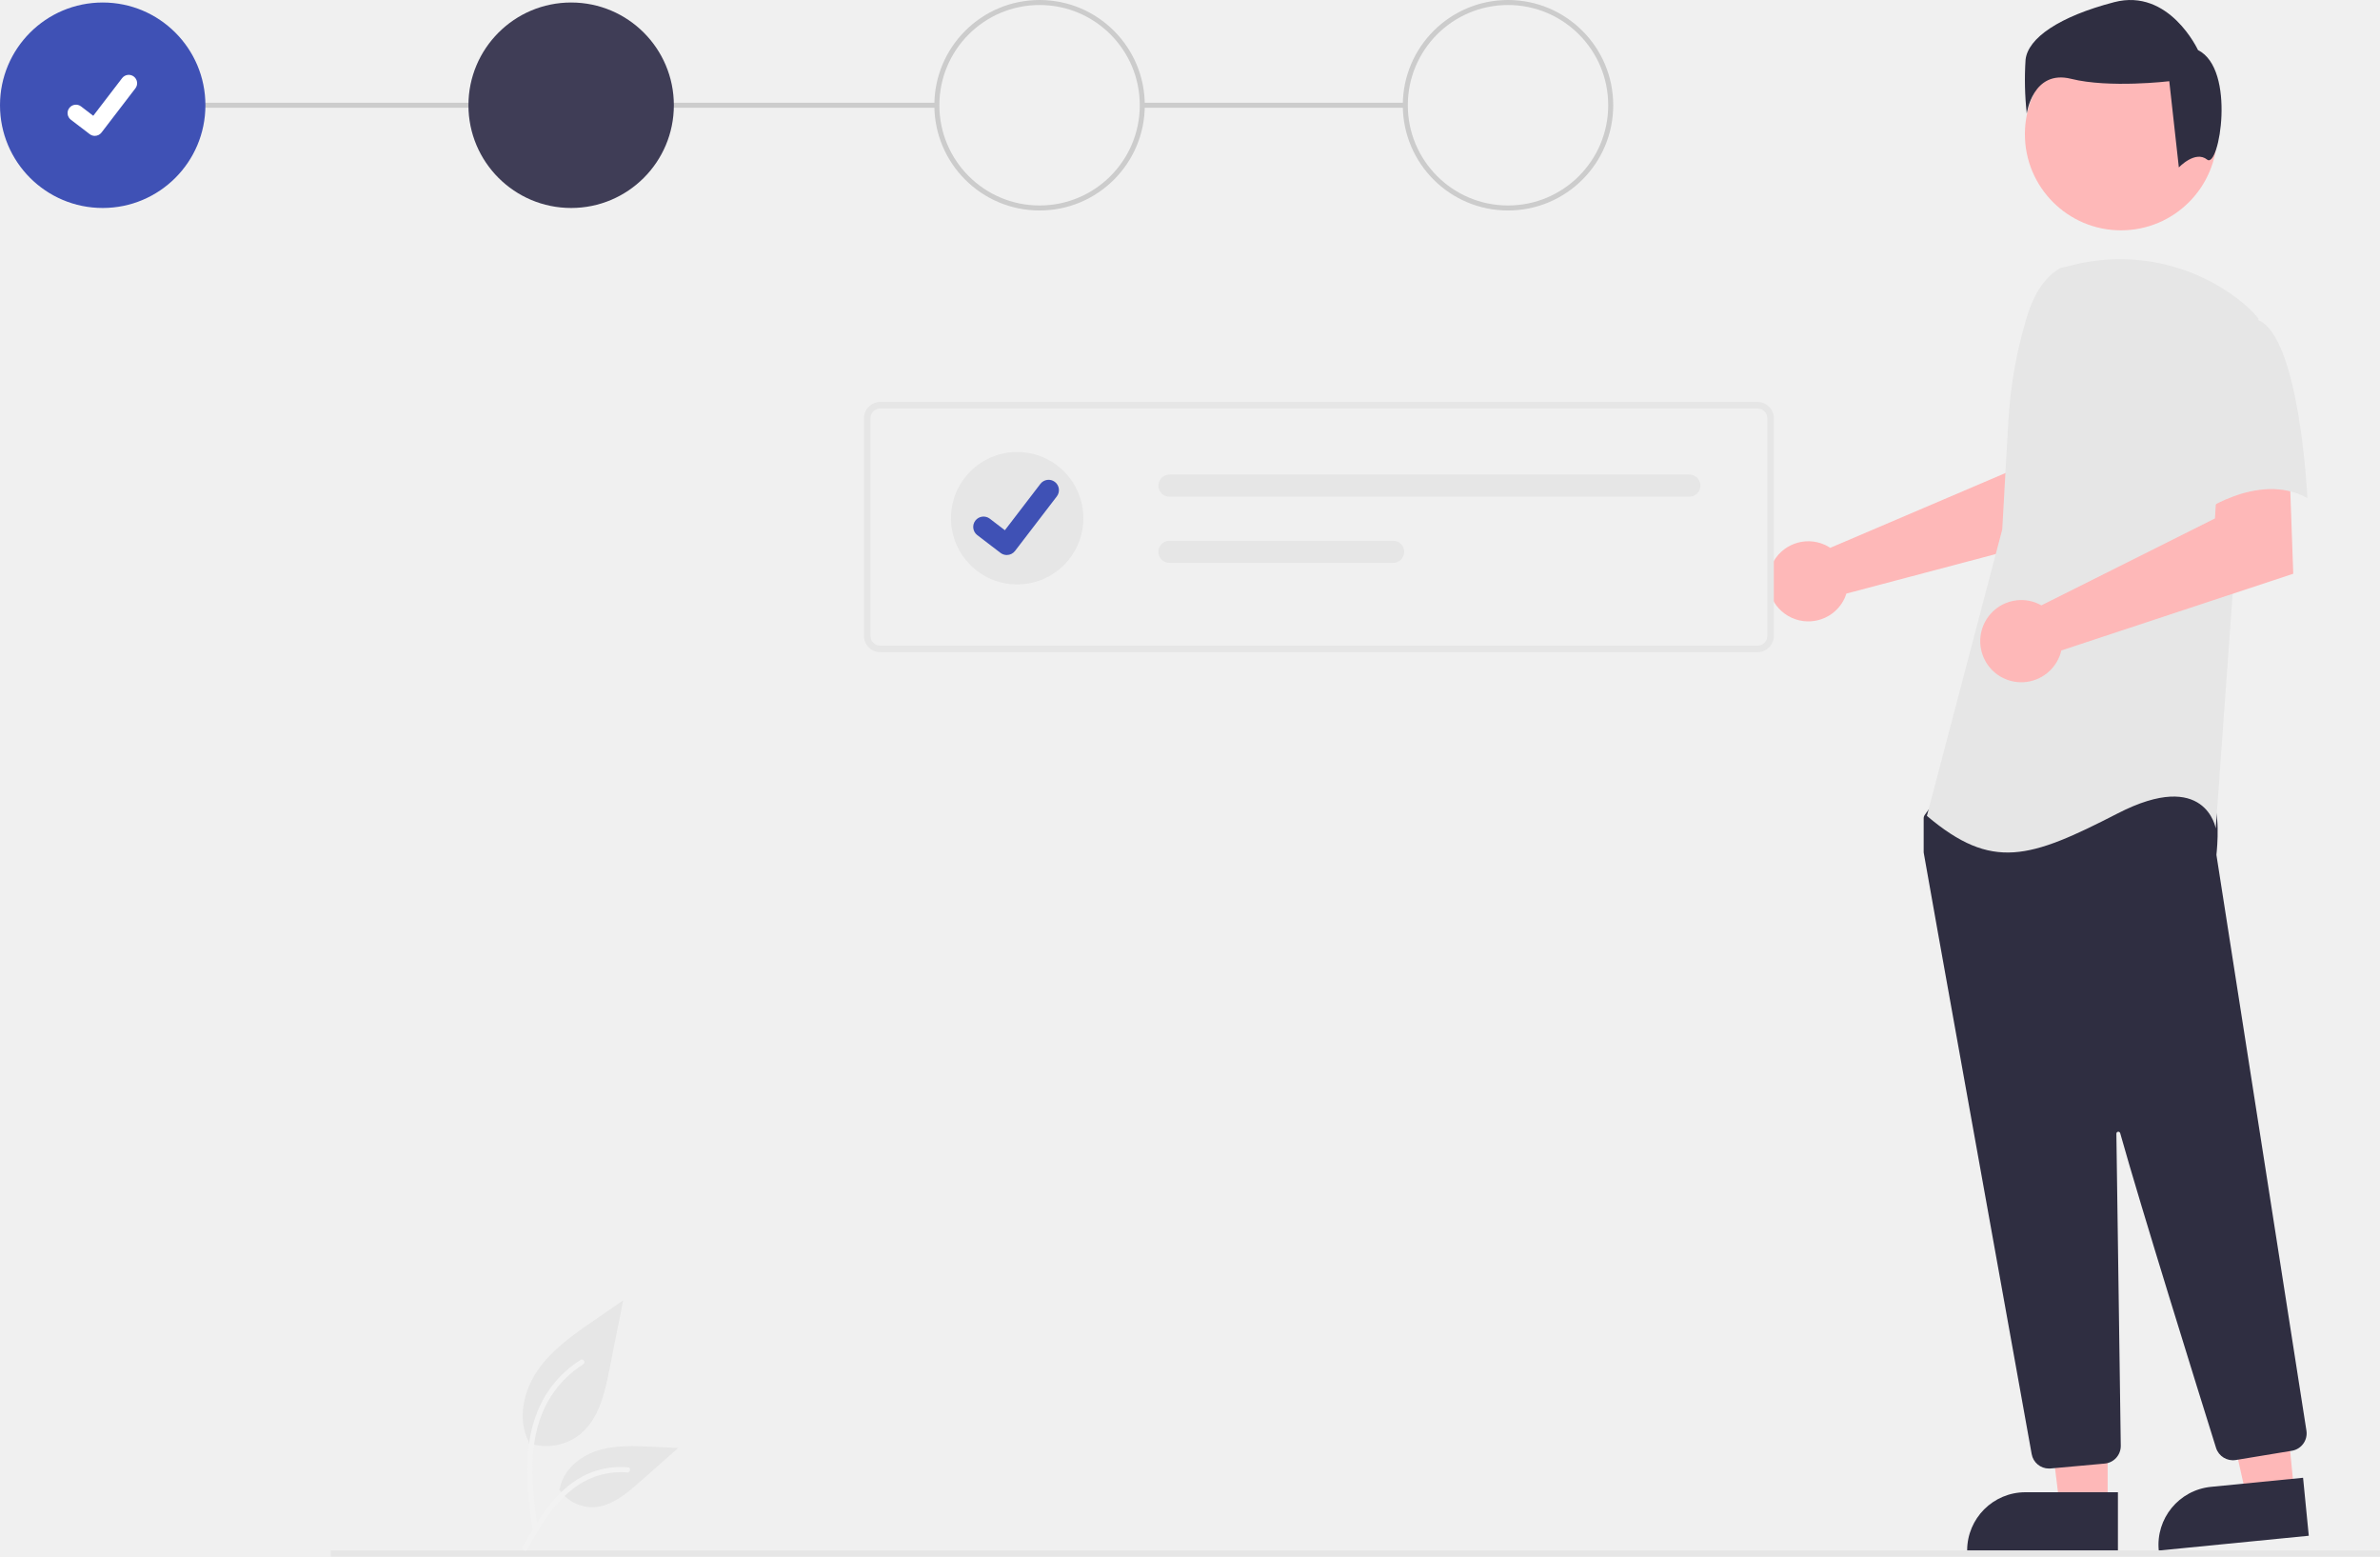
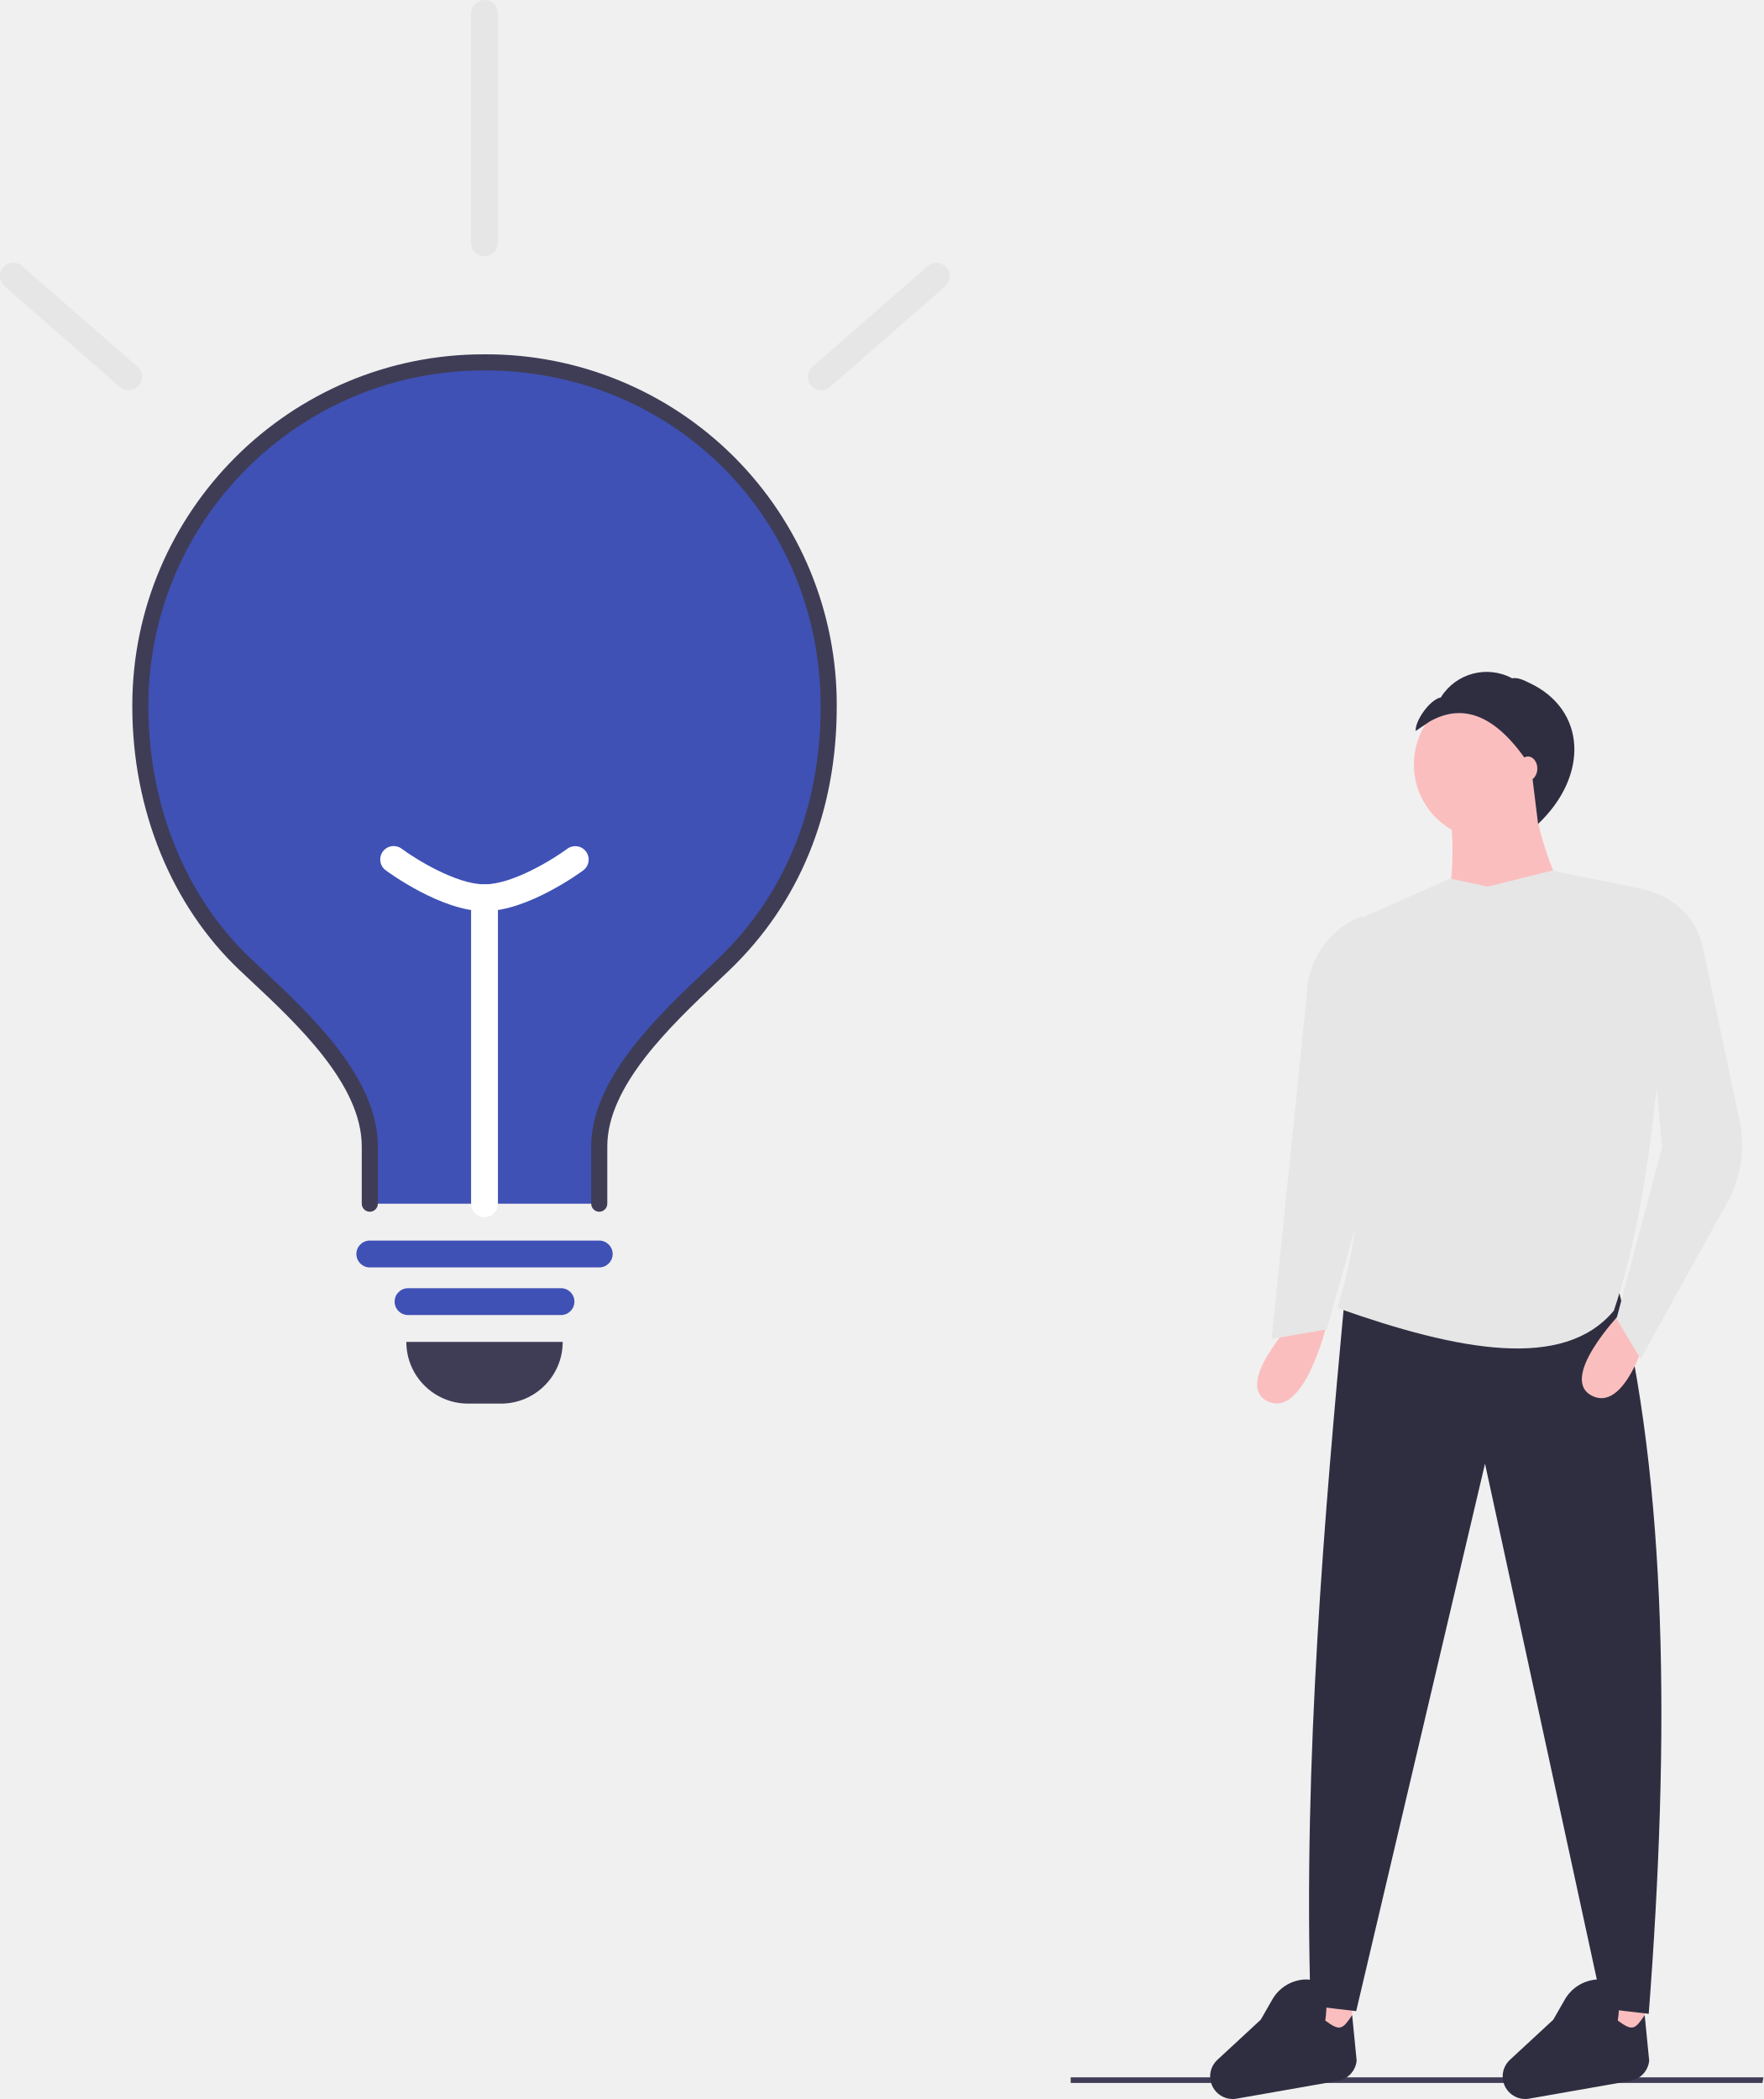
- <svg xmlns="http://www.w3.org/2000/svg" width="856.385" height="559.94" viewBox="0 0 856.385 559.94">
-   <g id="Group_47" data-name="Group 47" transform="translate(-171.808 -222.403)">
-     <g id="Group_43" data-name="Group 43" transform="translate(-222.485 -67.725)">
-       <rect id="Rectangle_113" data-name="Rectangle 113" width="94.644" height="1.803" transform="translate(805.32 327.084)" fill="#ccc" />
-       <rect id="Rectangle_114" data-name="Rectangle 114" width="300.158" height="1.803" transform="translate(431.249 327.084)" fill="#ccc" />
-       <circle id="Ellipse_115" data-name="Ellipse 115" cx="36.956" cy="36.956" r="36.956" transform="translate(394.293 291.029)" fill="#3f51b5" />
-       <circle id="Ellipse_116" data-name="Ellipse 116" cx="36.956" cy="36.956" r="36.956" transform="translate(562.85 291.029)" fill="#3f3d56" />
-       <path id="Path_748" data-name="Path 748" d="M873,259.344a37.858,37.858,0,1,1,37.858-37.858A37.858,37.858,0,0,1,873,259.344Zm0-73.913a36.055,36.055,0,1,0,36.055,36.055A36.055,36.055,0,0,0,873,185.431Z" transform="translate(-104.641 106.5)" fill="#ccc" />
-       <path id="Path_749" data-name="Path 749" d="M1060,259.344a37.858,37.858,0,1,1,37.858-37.858A37.858,37.858,0,0,1,1060,259.344Zm0-73.913a36.055,36.055,0,1,0,36.055,36.055A36.055,36.055,0,0,0,1060,185.431Z" transform="translate(-123.084 106.5)" fill="#ccc" />
-       <path id="Path_395" data-name="Path 395" d="M304.255,236.95a2.993,2.993,0,0,1-1.8-.6l-.032-.024-6.783-5.188a3.014,3.014,0,0,1,3.668-4.784l4.393,3.369,10.381-13.544a3.013,3.013,0,0,1,4.224-.558h0l-.064.089.066-.089a3.016,3.016,0,0,1,.557,4.225l-12.211,15.923a3.015,3.015,0,0,1-2.4,1.175Z" transform="translate(124.149 102.054)" fill="#fff" />
-     </g>
-     <g id="Group_24" data-name="Group 24" transform="translate(808.073 222.403)">
-       <path id="Path_552" data-name="Path 552" d="M314.19,545.413a14.214,14.214,0,0,1,1.987,1.108l63.154-26.954,2.253-16.636,25.235-.155-1.491,38.158-83.357,22.047a14.939,14.939,0,0,1-.631,1.7,14.411,14.411,0,1,1-7.151-19.265Z" transform="translate(-293.875 -349.453)" fill="#feb8b8" />
-       <path id="Path_553" data-name="Path 553" d="M312.83,797.912H295.567l-8.212-66.584h25.477Z" transform="translate(-190.709 -256.191)" fill="#feb8b8" />
-       <path id="Path_554" data-name="Path 554" d="M305.692,775.115h33.292v20.955H284.73a20.962,20.962,0,0,1,20.962-20.962h0Z" transform="translate(-213.164 -238.326)" fill="#2f2e41" />
-       <path id="Path_555" data-name="Path 555" d="M271.557,794.354l-17.178,1.69-14.7-65.458,25.355-2.491Z" transform="translate(-82.3 -257.51)" fill="#feb8b8" />
-       <path id="Path_556" data-name="Path 556" d="M254.863,774.674l33.126-3.263,2.054,20.857-53.981,5.317a20.958,20.958,0,0,1,18.8-22.911Z" transform="translate(-95.55 -239.834)" fill="#2f2e41" />
-       <ellipse id="Ellipse_84" data-name="Ellipse 84" cx="34.583" cy="34.583" rx="34.583" ry="34.583" transform="translate(92.343 13.688)" fill="#feb8b8" />
-       <path id="Path_557" data-name="Path 557" d="M281.584,839.584a6.3,6.3,0,0,1-6.217-5.21c-8.929-49.59-38.141-211.772-38.84-216.268a1.991,1.991,0,0,1-.023-.312V605.7a2.1,2.1,0,0,1,.393-1.228l3.858-5.4a2.082,2.082,0,0,1,1.611-.88c22-1.031,94.036-4.054,97.516.294h0c3.495,4.365,2.253,17.611,1.971,20.22l.014.272L374.233,825.96A6.353,6.353,0,0,1,369,833.19l-20.214,3.33a6.366,6.366,0,0,1-7.076-4.355c-6.252-19.978-27.216-87.184-34.482-113.19a.7.7,0,0,0-1.381.2c.363,24.79,1.24,88.036,1.549,109.881l.032,2.353a6.362,6.362,0,0,1-5.763,6.387l-19.492,1.766A5.871,5.871,0,0,1,281.584,839.584Z" transform="translate(-180.584 -311.329)" fill="#2f2e41" />
-       <path id="Path_99" data-name="Path 99" d="M296.727,463.319c-6.035,3.588-9.647,10.18-11.719,16.9a160.072,160.072,0,0,0-6.877,38.242L275.94,557.32,248.827,660.348c23.5,19.883,37.053,15.363,68.686-.9s35.247,5.422,35.247,5.422l6.325-87.663,9.037-95.793a42.485,42.485,0,0,0-6.846-6.581,69.923,69.923,0,0,0-59.761-12.673Z" transform="translate(-191.749 -366.866)" fill="#e6e6e6" />
-       <path id="Path_558" data-name="Path 558" d="M259.825,562.029a14.828,14.828,0,0,1,2.112.986l62.447-31.259,1.036-16.933,25.759-1.776,1.38,38.6-83.45,27.6a14.784,14.784,0,1,1-9.283-17.223Z" transform="translate(-163.653 -345.262)" fill="#feb8b8" />
-       <path id="Path_101" data-name="Path 101" d="M269.34,476.085c15.363,5.422,18.071,64.171,18.071,64.171-18.075-9.941-39.765,6.326-39.765,6.326s-4.518-15.365-9.941-35.246a34.54,34.54,0,0,1,7.229-32.535S253.975,470.66,269.34,476.085Z" transform="translate(-93.417 -361.105)" fill="#e6e6e6" />
-       <path id="Path_102" data-name="Path 102" d="M323.823,451.3c-4.309-3.447-10.187,2.816-10.187,2.816L310.189,423.1s-21.543,2.581-35.334-.862-15.943,12.5-15.943,12.5a110.654,110.654,0,0,1-.431-19.391c.862-7.756,12.064-15.512,31.885-20.683S320.528,411.9,320.528,411.9C334.324,418.789,328.137,454.751,323.823,451.3Z" transform="translate(-165.894 -393.886)" fill="#2f2e41" />
-     </g>
-     <rect id="Rectangle_110" data-name="Rectangle 110" width="737.385" height="2.19" transform="translate(290.808 780.153)" fill="#e6e6e6" />
-     <path id="Path_438" data-name="Path 438" d="M265.082,644.111a19.474,19.474,0,0,0,18.806-3.313c6.587-5.528,8.652-14.636,10.332-23.07l4.97-24.945-10.405,7.165c-7.483,5.152-15.134,10.47-20.316,17.933s-7.443,17.651-3.28,25.726" transform="translate(96.861 97.368)" fill="#e6e6e6" />
-     <path id="Path_439" data-name="Path 439" d="M267.682,718.34c-1.31-9.542-2.657-19.206-1.738-28.85.816-8.565,3.429-16.93,8.749-23.789a39.574,39.574,0,0,1,10.153-9.2c1.015-.641,1.95.968.939,1.606A37.622,37.622,0,0,0,270.9,676.062c-3.24,8.241-3.76,17.224-3.2,25.977.338,5.294,1.053,10.553,1.774,15.805a.964.964,0,0,1-.65,1.144.936.936,0,0,1-1.144-.65Z" transform="translate(95.868 55.076)" fill="#f2f2f2" />
-     <path id="Path_442" data-name="Path 442" d="M289.28,713.477a14.336,14.336,0,0,0,12.491,6.447c6.323-.3,11.595-4.713,16.34-8.9l14.036-12.392-9.289-.444c-6.68-.32-13.533-.618-19.9,1.442s-12.231,7.018-13.394,13.6" transform="translate(83.697 44.629)" fill="#e6e6e6" />
-     <path id="Path_443" data-name="Path 443" d="M262.887,747.524c6.3-11.156,13.618-23.555,26.685-27.518a29.779,29.779,0,0,1,11.224-1.159c1.192.1.894,1.94-.3,1.837a27.665,27.665,0,0,0-17.912,4.739c-5.051,3.438-8.983,8.217-12.311,13.286-2.039,3.1-3.865,6.341-5.691,9.573C264,749.314,262.3,748.569,262.887,747.524Z" transform="translate(96.961 31.377)" fill="#f2f2f2" />
-     <g id="Group_46" data-name="Group 46" transform="translate(2 7)">
-       <path id="Path_138" data-name="Path 138" d="M911.208,622.87H595.519a5.853,5.853,0,0,1-5.846-5.846V538.715a5.853,5.853,0,0,1,5.846-5.846H911.208a5.853,5.853,0,0,1,5.846,5.846v78.309A5.853,5.853,0,0,1,911.208,622.87ZM595.519,535.208a3.512,3.512,0,0,0-3.508,3.508v78.309a3.511,3.511,0,0,0,3.508,3.508H911.208a3.511,3.511,0,0,0,3.508-3.508V538.715a3.511,3.511,0,0,0-3.508-3.508Z" transform="translate(-108.981 -172.87)" fill="#e6e6e6" />
-       <path id="Path_139" data-name="Path 139" d="M690.369,556.72a3.969,3.969,0,1,0,0,7.938H877.477a3.969,3.969,0,0,0,0-7.938Z" transform="translate(-99.78 -170.602)" fill="#e6e6e6" />
-       <path id="Path_140" data-name="Path 140" d="M690.369,578.466a3.969,3.969,0,1,0,0,7.938h80.513a3.969,3.969,0,1,0,0-7.938Z" transform="translate(-99.78 -168.533)" fill="#e6e6e6" />
-       <g id="Group_45" data-name="Group 45">
-         <circle id="Ellipse_18" data-name="Ellipse 18" cx="23.814" cy="23.814" r="23.814" transform="translate(512 378)" fill="#e6e6e6" />
-         <path id="Path_395-2" data-name="Path 395" d="M306.53,242.049a3.689,3.689,0,0,1-2.219-.738l-.04-.03-8.358-6.394a3.714,3.714,0,0,1,4.52-5.9l5.414,4.151,12.793-16.69a3.713,3.713,0,0,1,5.205-.688h0l-.079.11.082-.11a3.717,3.717,0,0,1,.687,5.206L309.488,240.6a3.715,3.715,0,0,1-2.954,1.448Z" transform="translate(225.541 173)" fill="#3f51b5" />
-       </g>
-     </g>
-   </g>
+ <svg xmlns="http://www.w3.org/2000/svg" id="af68f4ca-3b92-43b5-826f-d4785abba14f" data-name="Layer 1" width="657.075" height="782.11" viewBox="0 0 657.075 782.11">
+   <polygon points="656.693 776.134 398.955 776.134 398.955 774.028 657.075 774.028 656.693 776.134" fill="#3f3d56" />
+   <rect x="489.831" y="734.872" width="14" height="30" fill="#fbbebe" />
+   <rect x="598.831" y="735.872" width="14" height="30" fill="#fbbebe" />
+   <path d="M885.794,809.317l-17-2-44-203-48,204-17-2c-2.805-92.307,5.393-184.651,12.5-261.5l101.5-8.5C892.918,612.045,893.702,706.292,885.794,809.317Z" transform="translate(-271.4624 -58.94488)" fill="#2f2e41" />
+   <path d="M875.238,548.327s-23.641,24.669-10.279,30.836,21.585-27.752,21.585-27.752Z" transform="translate(-271.4624 -58.94488)" fill="#fbbebe" />
+   <path d="M754.238,550.327s-23.641,24.669-10.279,30.836,21.585-27.752,21.585-27.752Z" transform="translate(-271.4624 -58.94488)" fill="#fbbebe" />
+   <circle cx="554.831" cy="284.872" r="28" fill="#fbbebe" />
+   <path d="M858.794,402.317l-50,5c4.622-20.805,5.742-40.243,0-57h35C841.892,364.28,848.999,382.642,858.794,402.317Z" transform="translate(-271.4624 -58.94488)" fill="#fbbebe" />
+   <path d="M872.794,547.317c-18.683,22.473-57.943,14.96-103-1,12.785-41.733,10.803-85.763-.686-131.271a10.701,10.701,0,0,1,5.999-12.424l36.687-16.305,14,3,24-6,34.068,6.968a11.826,11.826,0,0,1,9.439,12.184C890.452,458.327,885.411,510.02,872.794,547.317Z" transform="translate(-271.4624 -58.94488)" fill="#e6e6e6" />
+   <path d="M882.794,565.317l-9-15,17-64-9-96h0a27.506,27.506,0,0,1,24.171,21.662l13.654,64.367a44.594,44.594,0,0,1-3.511,28.737Z" transform="translate(-271.4624 -58.94488)" fill="#e6e6e6" />
+   <path d="M765.794,554.317l-20.5,3.5,13.072-127.964a32.507,32.507,0,0,1,20.428-29.536h0l6.5,84.5Z" transform="translate(-271.4624 -58.94488)" fill="#e6e6e6" />
+   <path d="M769.97,834.301,732.237,840.928a8.414,8.414,0,0,1-5.049-.679h0a8.414,8.414,0,0,1-2.121-13.784L741.231,811.51l4.214-7.364a14.886,14.886,0,0,1,11.748-7.6c7.206-.5,9.585,4.984,8.078,15.282,5.473,4.026,6.338,3.408,10.023-2.011l1.672,16.976A8.514,8.514,0,0,1,769.97,834.301Z" transform="translate(-271.4624 -58.94488)" fill="#2f2e41" />
+   <path d="M878.97,834.301,841.237,840.928a8.414,8.414,0,0,1-5.049-.679h0a8.414,8.414,0,0,1-2.121-13.784L850.231,811.51l4.214-7.364a14.886,14.886,0,0,1,11.748-7.6c7.206-.5,9.585,4.984,8.078,15.282,5.473,4.026,6.338,3.408,10.023-2.011l1.672,16.976A8.514,8.514,0,0,1,878.97,834.301Z" transform="translate(-271.4624 -58.94488)" fill="#2f2e41" />
+   <path d="M804.063,327.863c12.621-7.221,25.258-2.607,37.918,17.095l2.588,20.987c19-18,18.039-42.564-3.268-52.555-2.095-.982-4.125-2.099-6.404-1.705a20.075,20.075,0,0,0-26.574,7.139c-3.937.682-9.58,8.503-9.377,12.493Z" transform="translate(-271.4624 -58.94488)" fill="#2f2e41" />
+   <ellipse cx="569.331" cy="286.372" rx="3.5" ry="4.5" fill="#fbbebe" />
+   <path d="M151.405,500h58.267a0,0,0,0,1,0,0v0a23,23,0,0,1-23,23H174.405a23,23,0,0,1-23-23v0A0,0,0,0,1,151.405,500Z" fill="#3f3d56" />
+   <path d="M494.748,507.45V486.076c0-25.827,28.089-50.255,46.31-67.684,25.684-24.553,39.185-57.54,39.185-96.182a128.243,128.243,0,0,0-256.485-.713q-.001.357,0,.713c0,37.262,14.08,72.484,39.185,96.182,18.123,17.108,46.31,41.59,46.31,67.684v21.374" transform="translate(-271.4624 -58.94488)" fill="#3f51b5" />
+   <path d="M494.748,510.45a3,3,0,0,1-3-3v-21.374c0-25.125,24.779-48.58,42.873-65.706,1.501-1.422,2.961-2.804,4.363-4.145,25.029-23.928,38.259-56.437,38.259-94.014,0-70.23-55.013-125.243-125.242-125.243-.118-0-.236-0-.354-0A125.03,125.03,0,0,0,326.758,321.506v.699c0,36.802,13.939,71.063,38.245,94.007,1.231,1.163,2.51,2.36,3.823,3.589,18.327,17.159,43.427,40.658,43.427,66.275v21.374a3,3,0,1,1-6,0v-21.374c0-23.015-24.002-45.486-41.528-61.896-1.319-1.234-2.604-2.438-3.841-3.605-25.5-24.072-40.126-59.924-40.126-98.364v-.72c.201-72.045,58.885-130.523,130.88-130.523.128,0,.243,0,.371 0A130.557,130.557,0,0,1,583.243,322.211c0,39.255-13.871,73.264-40.112,98.351-1.409,1.347-2.876,2.736-4.386,4.165-17.302,16.377-40.997,38.806-40.997,61.349v21.374A3,3,0,0,1,494.748,510.45Z" transform="translate(-271.4624 -58.94488)" fill="#3f3d56" />
+   <path d="M480.499,548.945H423.502a5,5,0,0,1,0-10H480.499a5,5,0,1,1,0,10Z" transform="translate(-271.4624 -58.94488)" fill="#3f51b5" />
+   <path d="M319.399,204.351a4.98,4.98,0,0,1-3.286-1.233l-42.939-37.481a5,5,0,1,1,6.576-7.533l42.939,37.481a5,5,0,0,1-3.29,8.767Z" transform="translate(-271.4624 -58.94488)" fill="#e6e6e6" />
+   <path d="M577.478,204.351a5,5,0,0,1-3.29-8.767l42.938-37.481a5,5,0,0,1,6.576,7.533L580.764,203.117A4.98,4.98,0,0,1,577.478,204.351Z" transform="translate(-271.4624 -58.94488)" fill="#e6e6e6" />
+   <path d="M494.748,531.198H409.253a5,5,0,0,1,0-10h85.495a5,5,0,1,1,0,10Z" transform="translate(-271.4624 -58.94488)" fill="#3f51b5" />
+   <path d="M452.001,512.45a5,5,0,0,1-5-5V393.457a5,5,0,0,1,10,0V507.45A5,5,0,0,1,452.001,512.45Z" transform="translate(-271.4624 -58.94488)" fill="#fff" />
+   <path d="M452.001,398.457c-16.155,0-35.99-14.615-36.826-15.237a5,5,0,1,1,5.969-8.023c4.969,3.687,20.205,13.261,30.857,13.261s25.888-9.574,30.86-13.263a5,5,0,0,1,5.966,8.025C487.991,383.841,468.156,398.457,452.001,398.457Z" transform="translate(-271.4624 -58.94488)" fill="#fff" />
+   <path d="M452,154.44a5,5,0,0,1-5-5V63.945a5,5,0,0,1,10,0V149.44A5,5,0,0,1,452,154.44Z" transform="translate(-271.4624 -58.94488)" fill="#e6e6e6" />
</svg>
